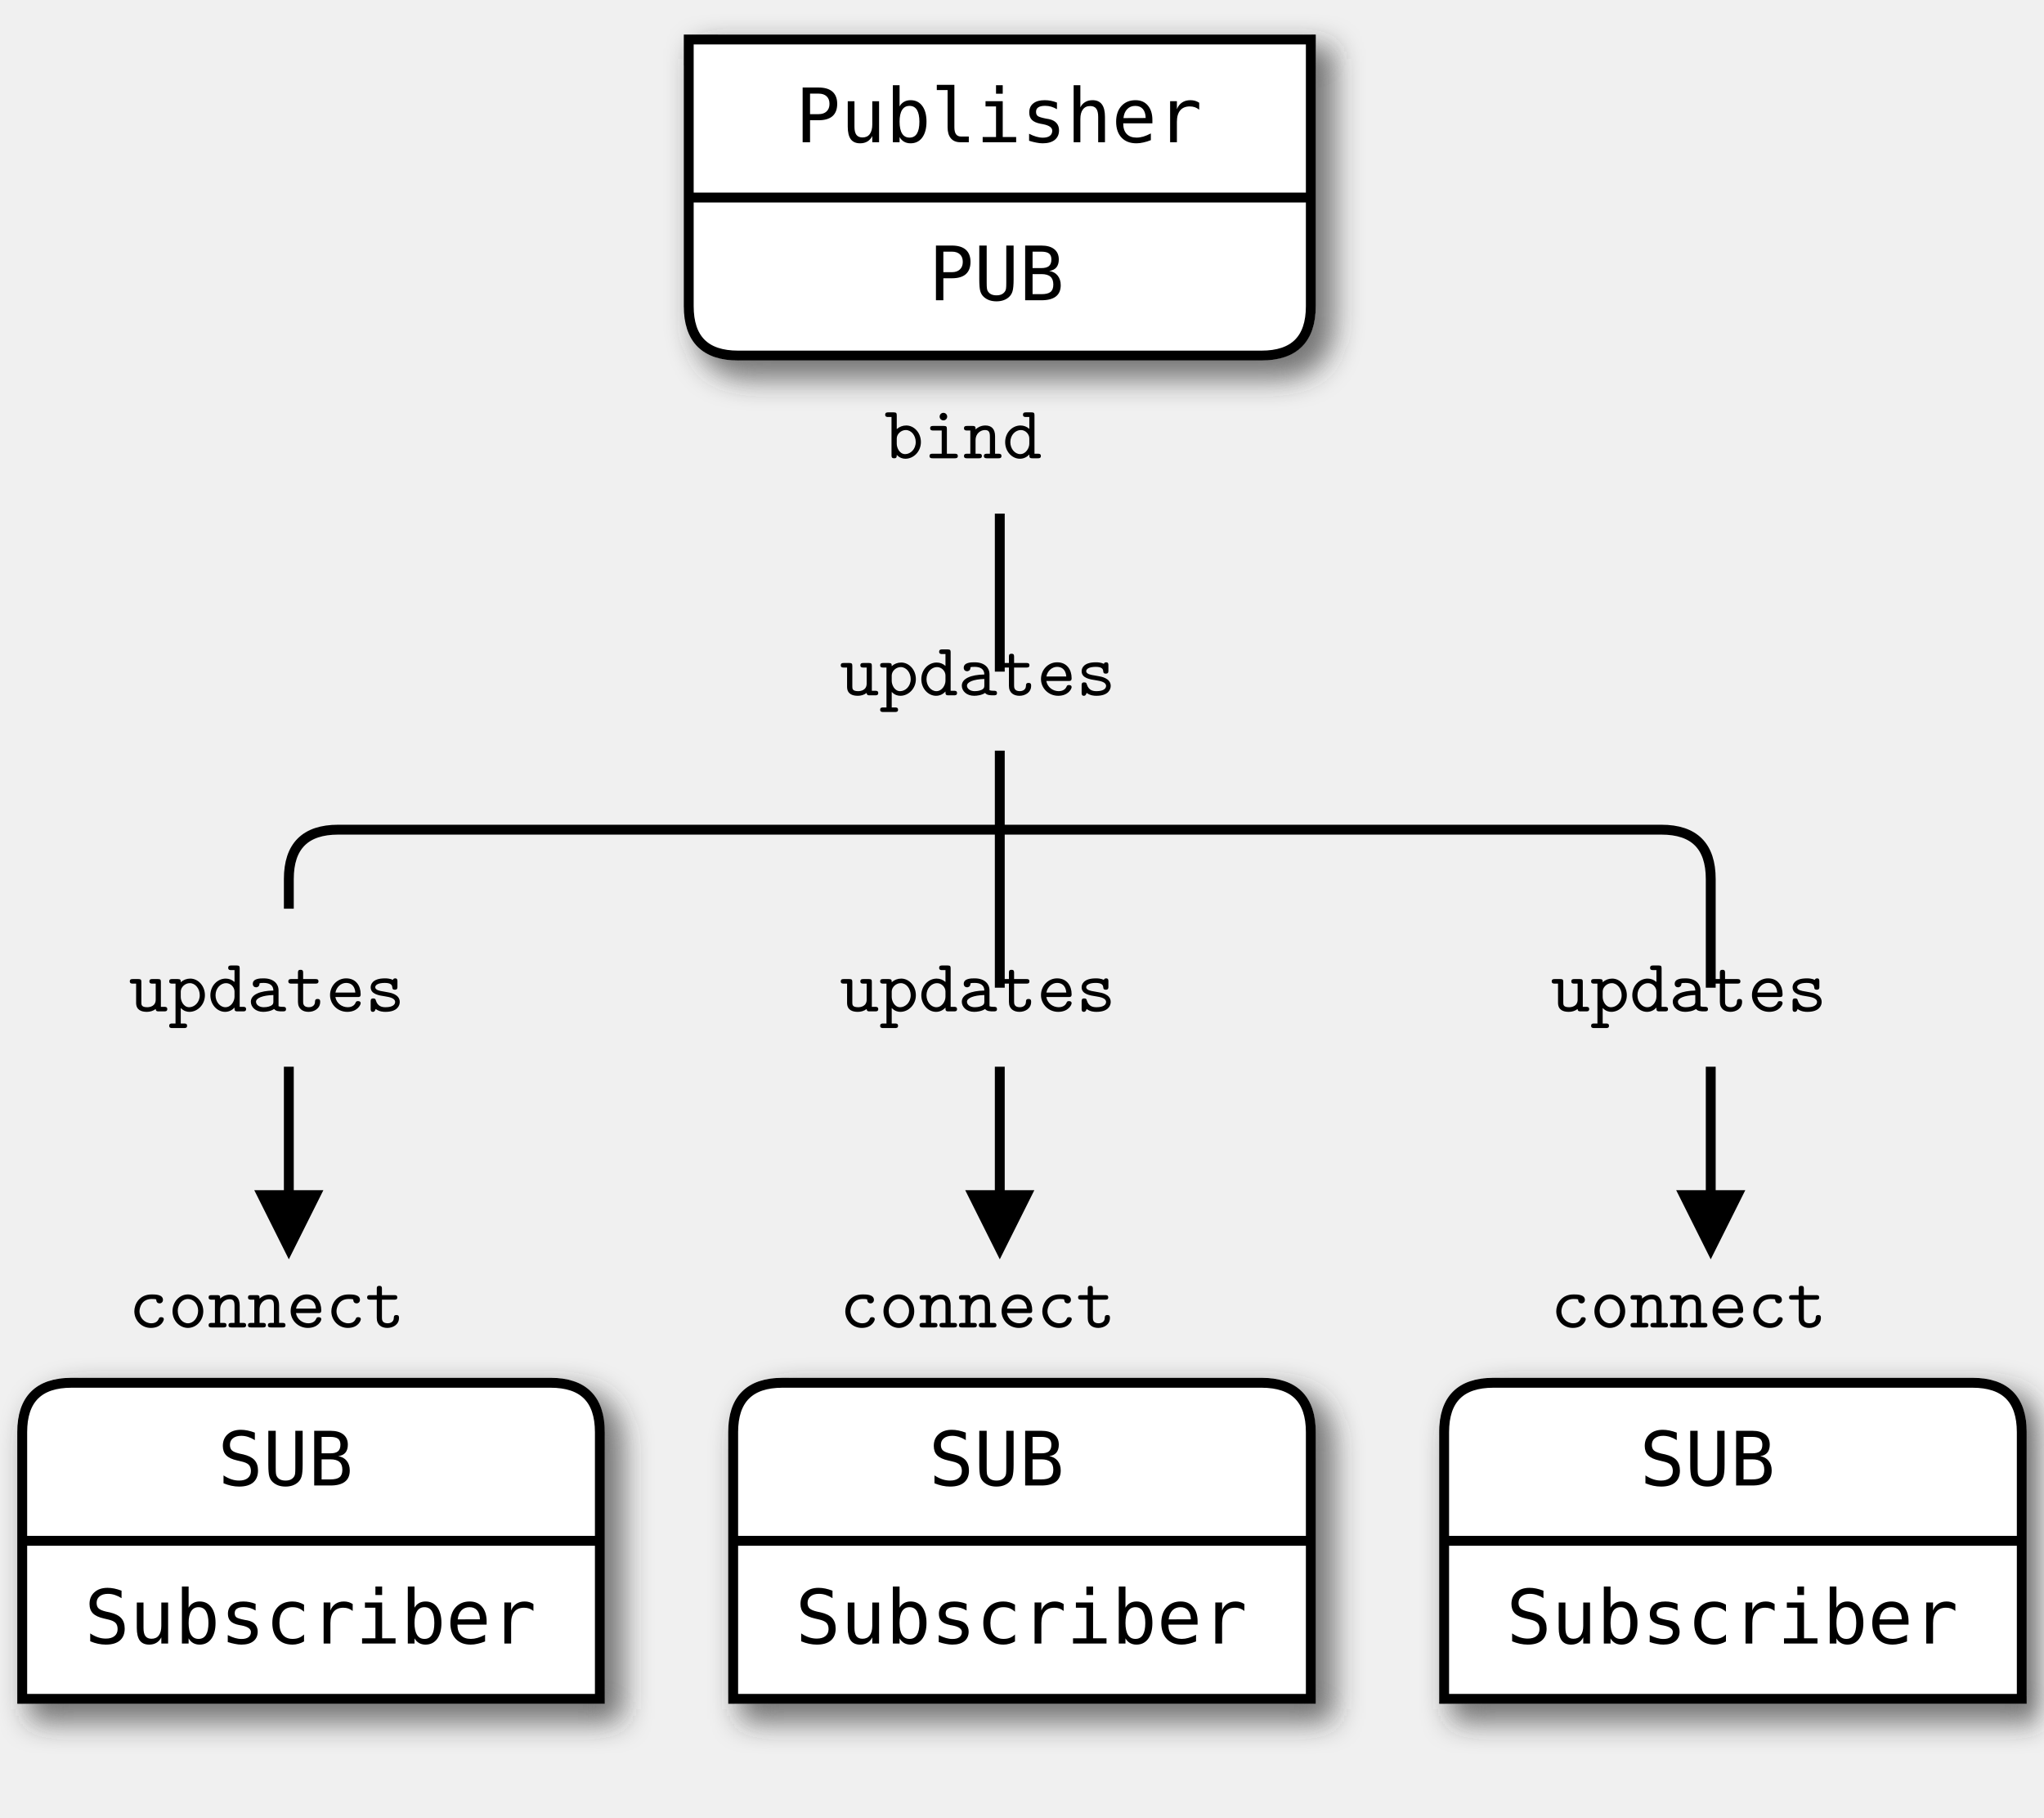
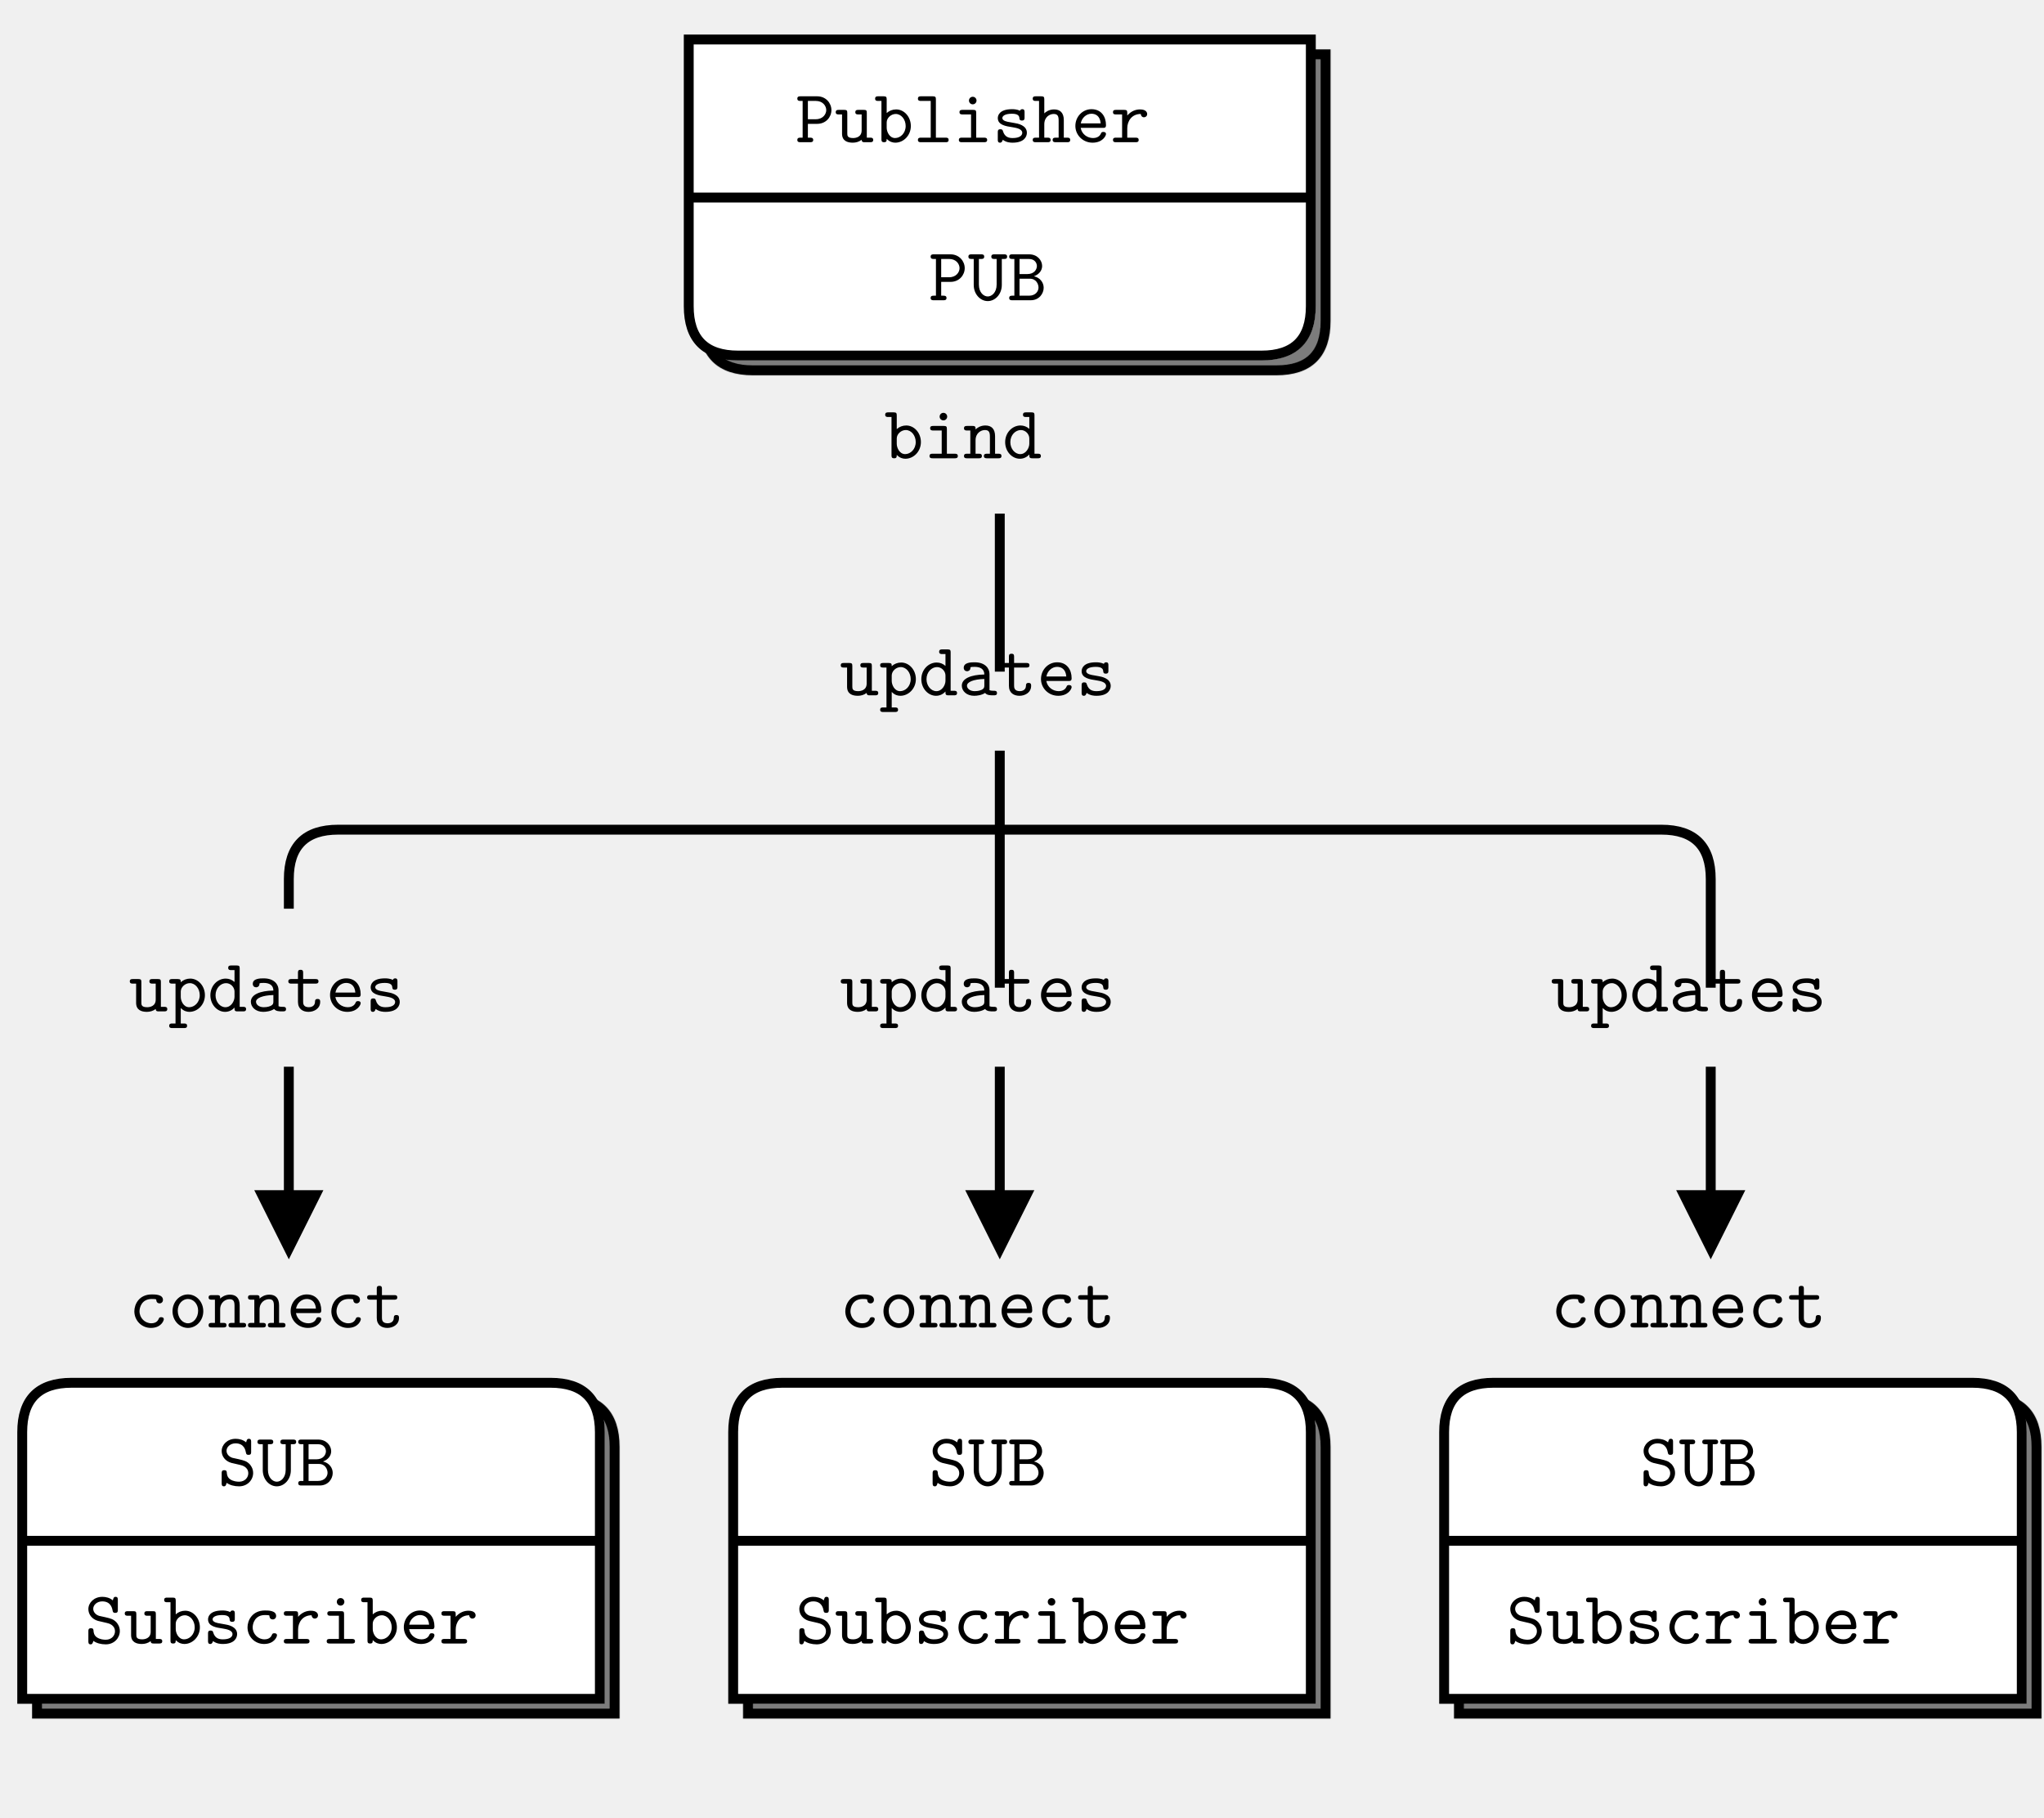
<svg xmlns="http://www.w3.org/2000/svg" width="414px" height="368px" version="1.1">
  <defs>
    <filter id="dsFilter" width="150%" height="150%">
      <feOffset result="offOut" in="SourceGraphic" dx="3" dy="3" />
      <feColorMatrix result="matrixOut" in="offOut" type="matrix" values="0.2 0 0 0 0 0 0.2 0 0 0 0 0 0.2 0 0 0 0 0 1 0" />
-       <feGaussianBlur result="blurOut" in="matrixOut" stdDeviation="3" />
-       <feBlend in="SourceGraphic" in2="blurOut" mode="normal" />
+       <feBlend in="SourceGraphic" in2="matrixOut" mode="normal" />
    </filter>
    <marker id="iPointer" viewBox="0 0 10 10" refX="5" refY="5" markerUnits="strokeWidth" markerWidth="8" markerHeight="7" orient="auto">
      <path d="M 10 0 L 10 10 L 0 5 z" />
    </marker>
    <marker id="Pointer" viewBox="0 0 10 10" refX="5" refY="5" markerUnits="strokeWidth" markerWidth="8" markerHeight="7" orient="auto">
      <path d="M 0 0 L 10 5 L 0 10 z" />
    </marker>
  </defs>
  <g id="boxes" stroke="black" stroke-width="2" fill="none">
    <g id="group0">
      <path id="path0" filter="url(#dsFilter)" fill="#fff" d="M 139.5 8 L 265.5 8 L 265.5 62 Q 265.5 72 255.5 72 L 149.5 72 Q 139.5 72 139.5 62 Z" />
-       <text x="161.1" y="28.8" id="text0" fill="#000" stroke="none" style="font-family:Consolas,Monaco,Anonymous Pro,Anonymous,Bitstream Sans Mono,monospace;font-size:15.2px">Publisher </text>
-       <text x="188.1" y="60.8" id="text0" fill="#000" stroke="none" style="font-family:Consolas,Monaco,Anonymous Pro,Anonymous,Bitstream Sans Mono,monospace;font-size:15.2px">PUB </text>
+       <text x="161.1" y="28.8" id="text0" fill="#000" stroke="none" style="font-family:LMMono10,monospace;font-size:15.2px">Publisher </text>
+       <text x="188.1" y="60.8" id="text0" fill="#000" stroke="none" style="font-family:LMMono10,monospace;font-size:15.2px">PUB </text>
    </g>
    <g id="group9">
      <path id="path9" filter="url(#dsFilter)" fill="#fff" d="M 4.5 290 Q 4.5 280 14.5 280 L 111.5 280 Q 121.5 280 121.5 290 L 121.5 344 L 4.5 344 Z" />
-       <text x="44.1" y="300.8" id="text9" fill="#000" stroke="none" style="font-family:Consolas,Monaco,Anonymous Pro,Anonymous,Bitstream Sans Mono,monospace;font-size:15.2px">SUB </text>
-       <text x="17.1" y="332.8" id="text9" fill="#000" stroke="none" style="font-family:Consolas,Monaco,Anonymous Pro,Anonymous,Bitstream Sans Mono,monospace;font-size:15.2px">Subscriber </text>
+       <text x="44.1" y="300.8" id="text9" fill="#000" stroke="none" style="font-family:LMMono10,monospace;font-size:15.2px">SUB </text>
+       <text x="17.1" y="332.8" id="text9" fill="#000" stroke="none" style="font-family:LMMono10,monospace;font-size:15.2px">Subscriber </text>
    </g>
    <g id="group11">
      <path id="path11" filter="url(#dsFilter)" fill="#fff" d="M 148.5 290 Q 148.5 280 158.5 280 L 255.5 280 Q 265.5 280 265.5 290 L 265.5 344 L 148.5 344 Z" />
-       <text x="188.1" y="300.8" id="text11" fill="#000" stroke="none" style="font-family:Consolas,Monaco,Anonymous Pro,Anonymous,Bitstream Sans Mono,monospace;font-size:15.2px">SUB </text>
-       <text x="161.1" y="332.8" id="text11" fill="#000" stroke="none" style="font-family:Consolas,Monaco,Anonymous Pro,Anonymous,Bitstream Sans Mono,monospace;font-size:15.2px">Subscriber </text>
+       <text x="188.1" y="300.8" id="text11" fill="#000" stroke="none" style="font-family:LMMono10,monospace;font-size:15.2px">SUB </text>
+       <text x="161.1" y="332.8" id="text11" fill="#000" stroke="none" style="font-family:LMMono10,monospace;font-size:15.2px">Subscriber </text>
    </g>
    <g id="group13">
      <path id="path13" filter="url(#dsFilter)" fill="#fff" d="M 292.5 290 Q 292.5 280 302.5 280 L 399.5 280 Q 409.5 280 409.5 290 L 409.5 344 L 292.5 344 Z" />
-       <text x="332.1" y="300.8" id="text13" fill="#000" stroke="none" style="font-family:Consolas,Monaco,Anonymous Pro,Anonymous,Bitstream Sans Mono,monospace;font-size:15.2px">SUB </text>
-       <text x="305.1" y="332.8" id="text13" fill="#000" stroke="none" style="font-family:Consolas,Monaco,Anonymous Pro,Anonymous,Bitstream Sans Mono,monospace;font-size:15.2px">Subscriber </text>
+       <text x="332.1" y="300.8" id="text13" fill="#000" stroke="none" style="font-family:LMMono10,monospace;font-size:15.2px">SUB </text>
+       <text x="305.1" y="332.8" id="text13" fill="#000" stroke="none" style="font-family:LMMono10,monospace;font-size:15.2px">Subscriber </text>
    </g>
  </g>
  <g id="lines" stroke="black" stroke-width="2" fill="none">
    <g id="group46">
      <path id="path46" d="M 4.5 312 L 121.5 312 " />
    </g>
    <g id="group177">
      <path id="path177" d="M 58.5 184 L 58.5 178 Q 58.5 168 68.5 168 L 202.5 168 L 336.5 168 Q 346.5 168 346.5 178 L 346.5 200 " />
    </g>
    <g id="group179">
      <path id="path179" marker-end="url(#Pointer)" d="M 58.5 216 L 58.5 248 " />
    </g>
    <g id="group375">
      <path id="path375" d="M 139.5 40 L 265.5 40 " />
    </g>
    <g id="group416">
      <path id="path416" d="M 148.5 312 L 265.5 312 " />
    </g>
    <g id="group542">
      <path id="path542" d="M 202.5 104 L 202.5 136 " />
    </g>
    <g id="group545">
      <path id="path545" d="M 202.5 152 L 202.5 168 L 202.5 200 " />
    </g>
    <g id="group549">
      <path id="path549" marker-end="url(#Pointer)" d="M 202.5 216 L 202.5 248 " />
    </g>
    <g id="group785">
      <path id="path785" d="M 292.5 312 L 409.5 312 " />
    </g>
    <g id="group918">
      <path id="path918" marker-end="url(#Pointer)" d="M 346.5 216 L 346.5 248 " />
    </g>
  </g>
  <g id="text" fill="black" style="font-family:LMMono10,monospace;font-size:15.2px">
    <text x="179.1" y="92.8" id="text2" fill="#000">bind</text>
    <text x="170.1" y="140.8" id="text3" fill="#000">updates</text>
    <text x="26.1" y="204.8" id="text4" fill="#000">updates </text>
    <text x="170.1" y="204.8" id="text5" fill="#000">updates </text>
    <text x="314.1" y="204.8" id="text6" fill="#000">updates</text>
    <text x="26.1" y="268.8" id="text7" fill="#000">connect </text>
    <text x="170.1" y="268.8" id="text8" fill="#000">connect </text>
    <text x="314.1" y="268.8" id="text9" fill="#000">connect</text>
  </g>
</svg>
